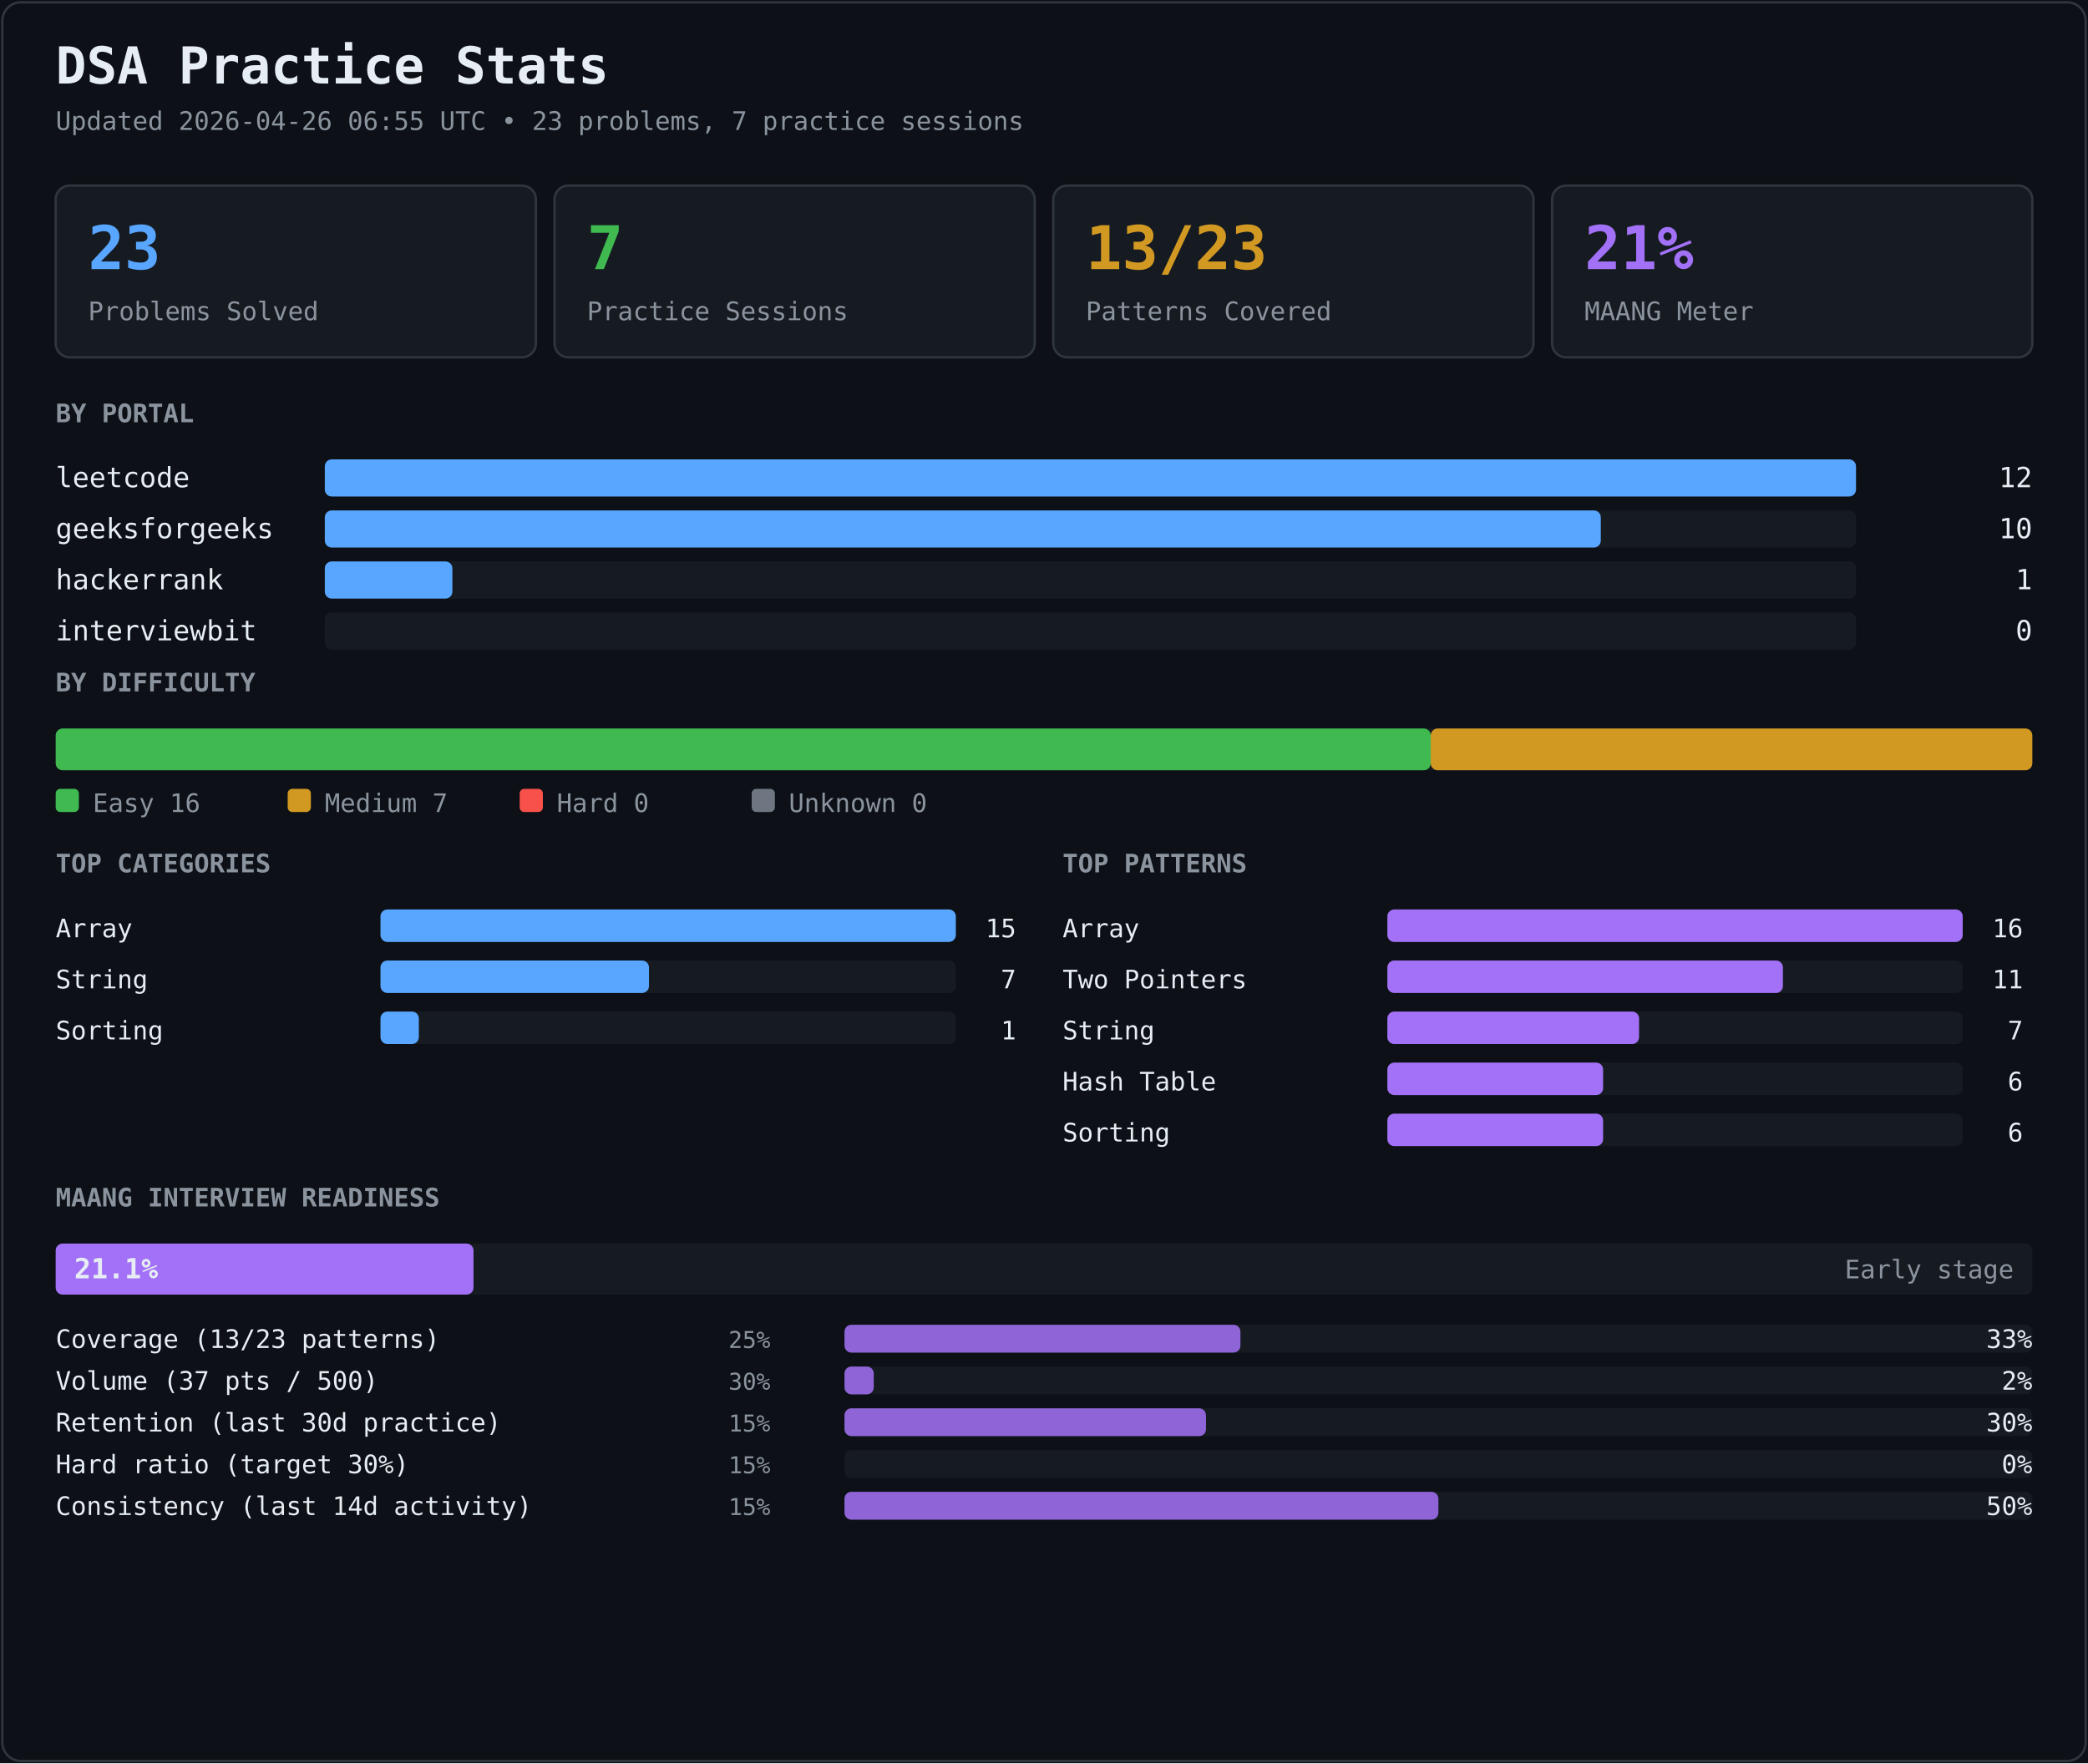
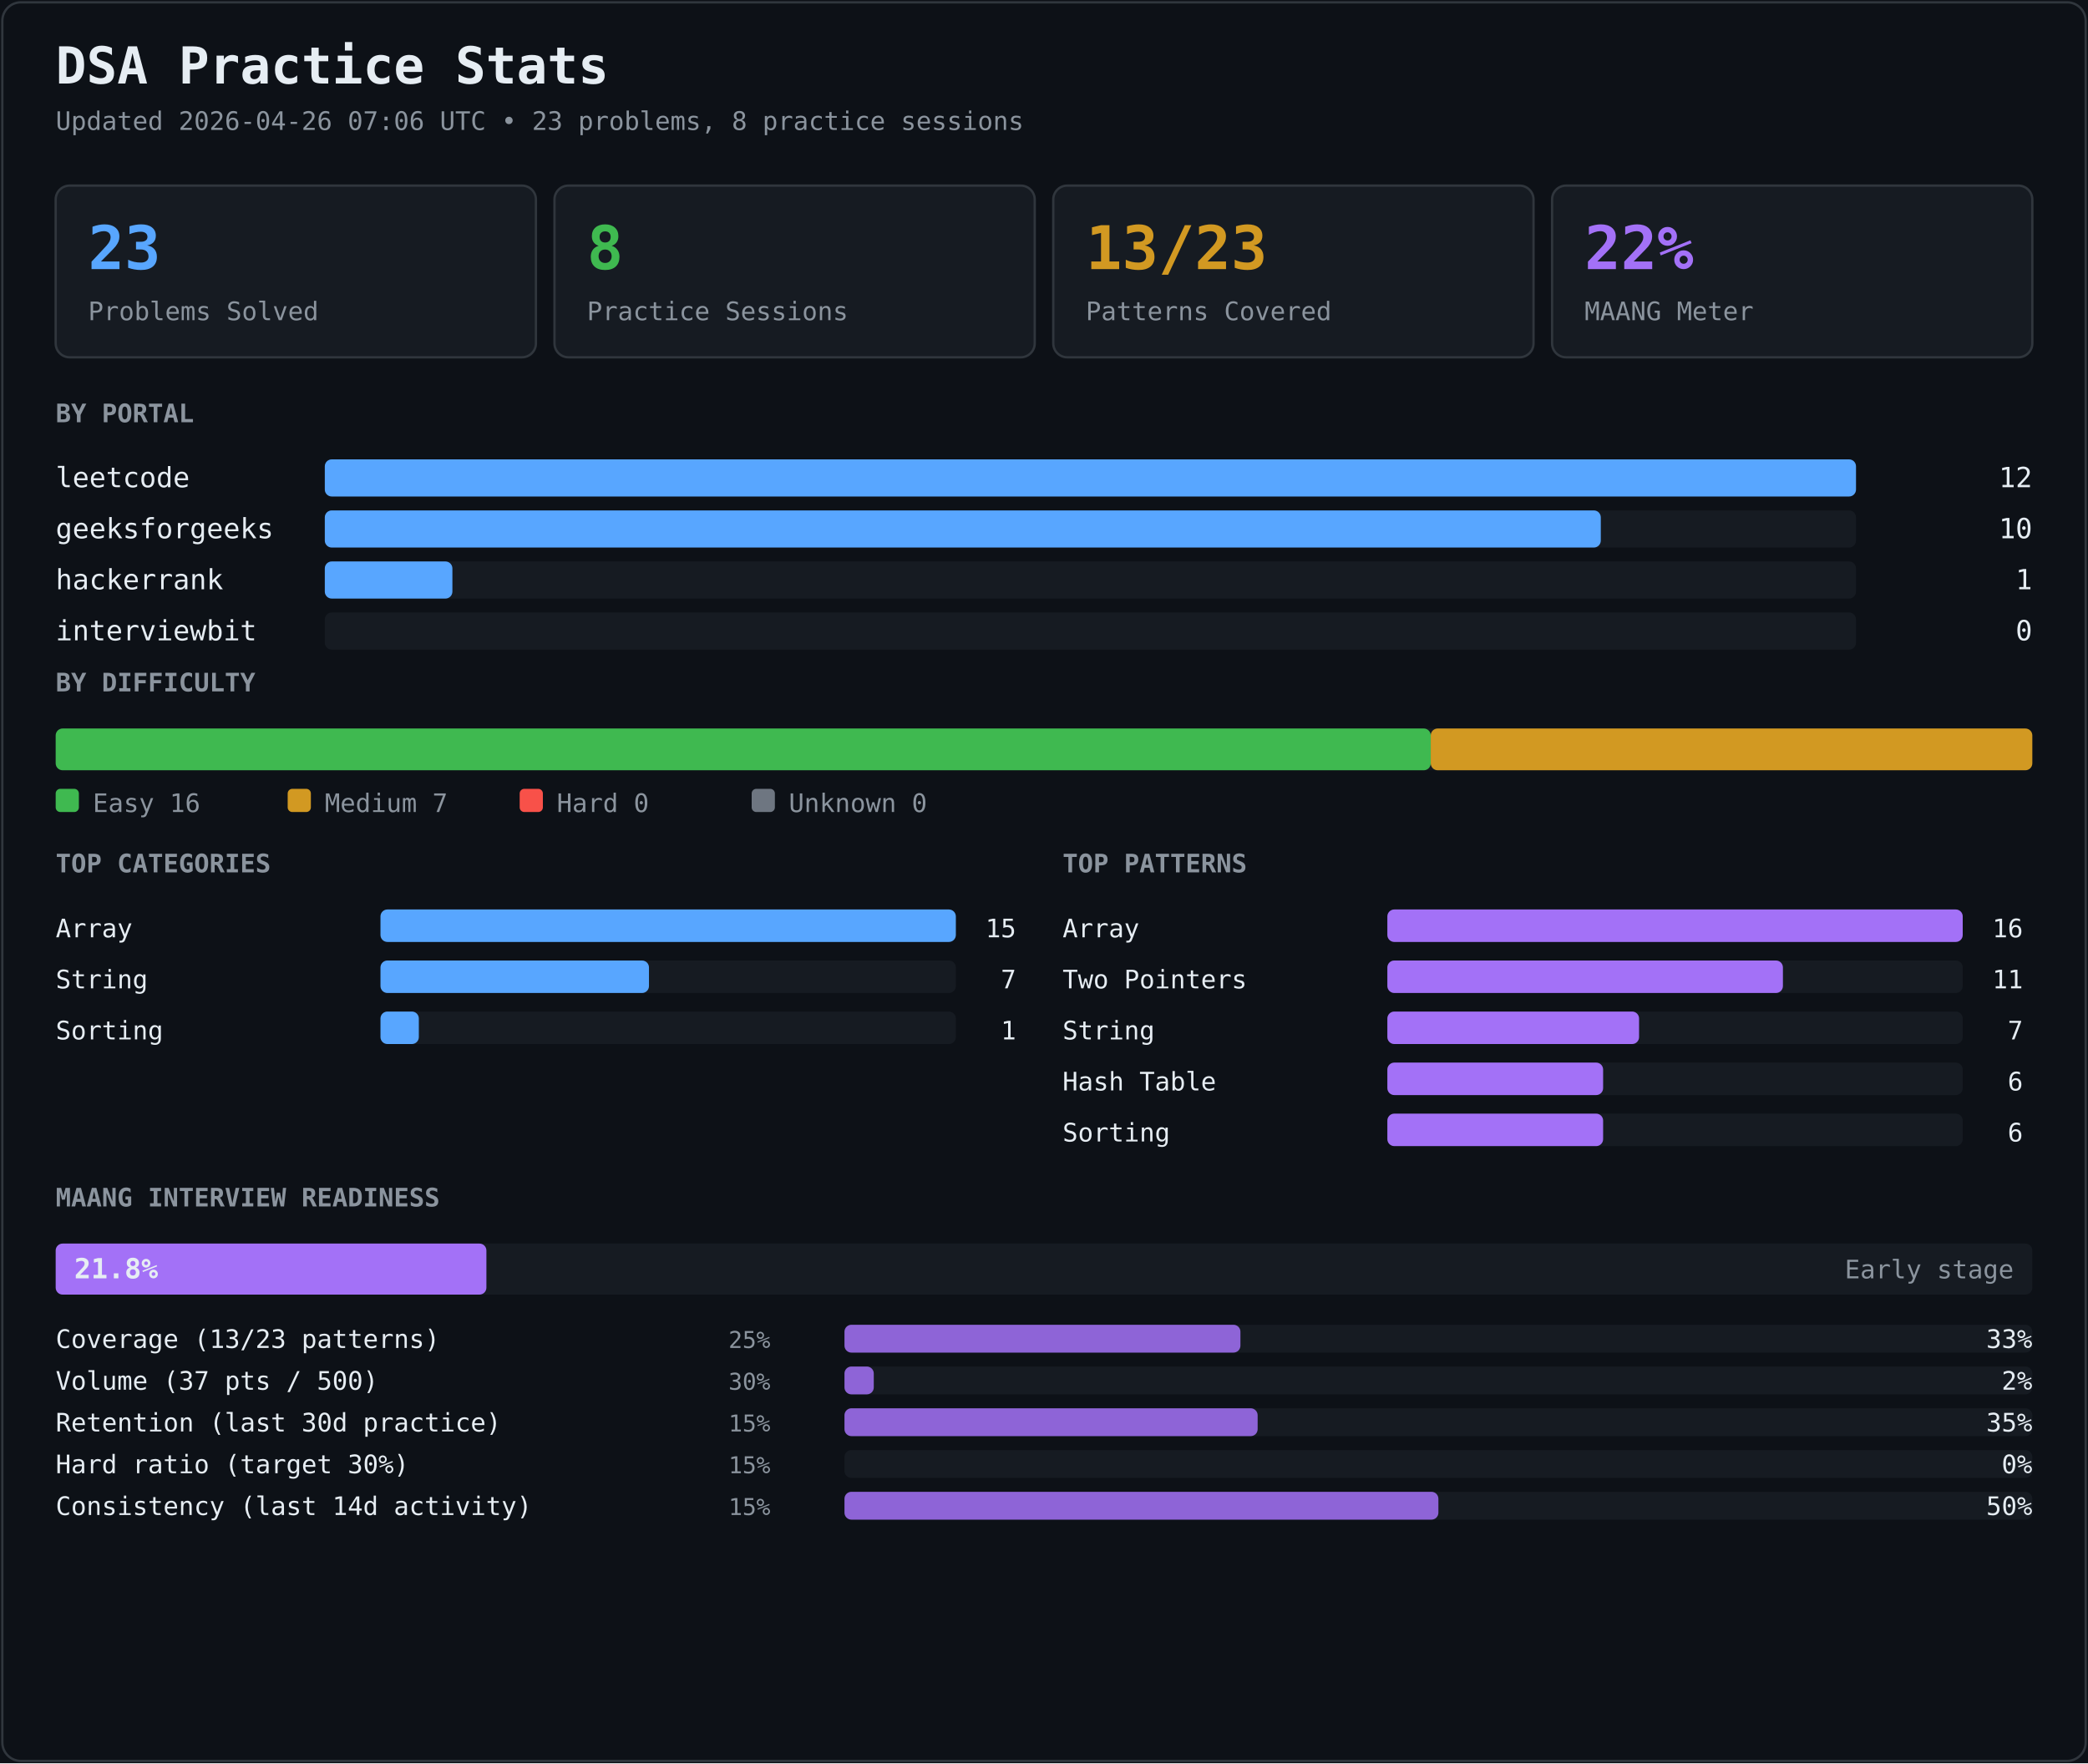
<svg xmlns="http://www.w3.org/2000/svg" width="900" height="760" viewBox="0 0 900 760">
  <rect width="900" height="760" fill="#0d1117" />
  <rect x="1" y="1" width="898" height="758" fill="none" stroke="#30363d" rx="8" />
  <text x="24" y="36" font-family="ui-monospace, SFMono-Regular, Menlo, Consolas, monospace" font-size="22" font-weight="700" fill="#e6edf3" text-anchor="start">DSA Practice Stats</text>
-   <text x="24" y="56" font-family="ui-monospace, SFMono-Regular, Menlo, Consolas, monospace" font-size="11" font-weight="400" fill="#8b949e" text-anchor="start">Updated 2026-04-26 06:55 UTC • 23 problems, 7 practice sessions</text>
+   <text x="24" y="56" font-family="ui-monospace, SFMono-Regular, Menlo, Consolas, monospace" font-size="11" font-weight="400" fill="#8b949e" text-anchor="start">Updated 2026-04-26 07:06 UTC • 23 problems, 8 practice sessions</text>
  <rect x="24" y="80" width="207" height="74" rx="6" fill="#161b22" stroke="#30363d" />
  <text x="38" y="116" font-family="ui-monospace, SFMono-Regular, Menlo, Consolas, monospace" font-size="26" font-weight="700" fill="#58a6ff" text-anchor="start">23</text>
  <text x="38" y="138" font-family="ui-monospace, SFMono-Regular, Menlo, Consolas, monospace" font-size="11" font-weight="400" fill="#8b949e" text-anchor="start">Problems Solved</text>
  <rect x="239" y="80" width="207" height="74" rx="6" fill="#161b22" stroke="#30363d" />
-   <text x="253" y="116" font-family="ui-monospace, SFMono-Regular, Menlo, Consolas, monospace" font-size="26" font-weight="700" fill="#3fb950" text-anchor="start">7</text>
+   <text x="253" y="116" font-family="ui-monospace, SFMono-Regular, Menlo, Consolas, monospace" font-size="26" font-weight="700" fill="#3fb950" text-anchor="start">8</text>
  <text x="253" y="138" font-family="ui-monospace, SFMono-Regular, Menlo, Consolas, monospace" font-size="11" font-weight="400" fill="#8b949e" text-anchor="start">Practice Sessions</text>
  <rect x="454" y="80" width="207" height="74" rx="6" fill="#161b22" stroke="#30363d" />
  <text x="468" y="116" font-family="ui-monospace, SFMono-Regular, Menlo, Consolas, monospace" font-size="26" font-weight="700" fill="#d29922" text-anchor="start">13/23</text>
  <text x="468" y="138" font-family="ui-monospace, SFMono-Regular, Menlo, Consolas, monospace" font-size="11" font-weight="400" fill="#8b949e" text-anchor="start">Patterns Covered</text>
  <rect x="669" y="80" width="207" height="74" rx="6" fill="#161b22" stroke="#30363d" />
-   <text x="683" y="116" font-family="ui-monospace, SFMono-Regular, Menlo, Consolas, monospace" font-size="26" font-weight="700" fill="#a371f7" text-anchor="start">21%</text>
+   <text x="683" y="116" font-family="ui-monospace, SFMono-Regular, Menlo, Consolas, monospace" font-size="26" font-weight="700" fill="#a371f7" text-anchor="start">22%</text>
  <text x="683" y="138" font-family="ui-monospace, SFMono-Regular, Menlo, Consolas, monospace" font-size="11" font-weight="400" fill="#8b949e" text-anchor="start">MAANG Meter</text>
  <text x="24" y="182" font-family="ui-monospace, SFMono-Regular, Menlo, Consolas, monospace" font-size="11" font-weight="700" fill="#8b949e" text-anchor="start">BY PORTAL</text>
  <text x="24" y="210" font-family="ui-monospace, SFMono-Regular, Menlo, Consolas, monospace" font-size="12" font-weight="400" fill="#e6edf3" text-anchor="start">leetcode</text>
  <rect x="140" y="198" width="660" height="16" rx="3" fill="#161b22" opacity="1" />
  <rect x="140" y="198" width="660" height="16" rx="3" fill="#58a6ff" opacity="1" />
  <text x="876" y="210" font-family="ui-monospace, SFMono-Regular, Menlo, Consolas, monospace" font-size="12" font-weight="400" fill="#e6edf3" text-anchor="end">12</text>
  <text x="24" y="232" font-family="ui-monospace, SFMono-Regular, Menlo, Consolas, monospace" font-size="12" font-weight="400" fill="#e6edf3" text-anchor="start">geeksforgeeks</text>
  <rect x="140" y="220" width="660" height="16" rx="3" fill="#161b22" opacity="1" />
  <rect x="140" y="220" width="550" height="16" rx="3" fill="#58a6ff" opacity="1" />
  <text x="876" y="232" font-family="ui-monospace, SFMono-Regular, Menlo, Consolas, monospace" font-size="12" font-weight="400" fill="#e6edf3" text-anchor="end">10</text>
  <text x="24" y="254" font-family="ui-monospace, SFMono-Regular, Menlo, Consolas, monospace" font-size="12" font-weight="400" fill="#e6edf3" text-anchor="start">hackerrank</text>
  <rect x="140" y="242" width="660" height="16" rx="3" fill="#161b22" opacity="1" />
  <rect x="140" y="242" width="55" height="16" rx="3" fill="#58a6ff" opacity="1" />
  <text x="876" y="254" font-family="ui-monospace, SFMono-Regular, Menlo, Consolas, monospace" font-size="12" font-weight="400" fill="#e6edf3" text-anchor="end">1</text>
  <text x="24" y="276" font-family="ui-monospace, SFMono-Regular, Menlo, Consolas, monospace" font-size="12" font-weight="400" fill="#e6edf3" text-anchor="start">interviewbit</text>
  <rect x="140" y="264" width="660" height="16" rx="3" fill="#161b22" opacity="1" />
  <text x="876" y="276" font-family="ui-monospace, SFMono-Regular, Menlo, Consolas, monospace" font-size="12" font-weight="400" fill="#e6edf3" text-anchor="end">0</text>
  <text x="24" y="298" font-family="ui-monospace, SFMono-Regular, Menlo, Consolas, monospace" font-size="11" font-weight="700" fill="#8b949e" text-anchor="start">BY DIFFICULTY</text>
  <rect x="24" y="314" width="852" height="18" rx="3" fill="#161b22" opacity="1" />
  <rect x="24" y="314" width="592.696" height="18" rx="3" fill="#3fb950" opacity="1" />
  <rect x="616.696" y="314" width="259.304" height="18" rx="3" fill="#d29922" opacity="1" />
  <rect x="24" y="340" width="10" height="10" rx="2" fill="#3fb950" />
  <text x="40" y="350" font-family="ui-monospace, SFMono-Regular, Menlo, Consolas, monospace" font-size="11" font-weight="400" fill="#8b949e" text-anchor="start">Easy 16</text>
  <rect x="124" y="340" width="10" height="10" rx="2" fill="#d29922" />
  <text x="140" y="350" font-family="ui-monospace, SFMono-Regular, Menlo, Consolas, monospace" font-size="11" font-weight="400" fill="#8b949e" text-anchor="start">Medium 7</text>
  <rect x="224" y="340" width="10" height="10" rx="2" fill="#f85149" />
  <text x="240" y="350" font-family="ui-monospace, SFMono-Regular, Menlo, Consolas, monospace" font-size="11" font-weight="400" fill="#8b949e" text-anchor="start">Hard 0</text>
  <rect x="324" y="340" width="10" height="10" rx="2" fill="#6e7681" />
  <text x="340" y="350" font-family="ui-monospace, SFMono-Regular, Menlo, Consolas, monospace" font-size="11" font-weight="400" fill="#8b949e" text-anchor="start">Unknown 0</text>
  <text x="24" y="376" font-family="ui-monospace, SFMono-Regular, Menlo, Consolas, monospace" font-size="11" font-weight="700" fill="#8b949e" text-anchor="start">TOP CATEGORIES</text>
  <text x="458" y="376" font-family="ui-monospace, SFMono-Regular, Menlo, Consolas, monospace" font-size="11" font-weight="700" fill="#8b949e" text-anchor="start">TOP PATTERNS</text>
  <text x="24" y="404" font-family="ui-monospace, SFMono-Regular, Menlo, Consolas, monospace" font-size="11" font-weight="400" fill="#e6edf3" text-anchor="start">Array</text>
  <rect x="164" y="392" width="248" height="14" rx="3" fill="#161b22" opacity="1" />
  <rect x="164" y="392" width="248" height="14" rx="3" fill="#58a6ff" opacity="1" />
  <text x="438" y="404" font-family="ui-monospace, SFMono-Regular, Menlo, Consolas, monospace" font-size="11" font-weight="400" fill="#e6edf3" text-anchor="end">15</text>
  <text x="458" y="404" font-family="ui-monospace, SFMono-Regular, Menlo, Consolas, monospace" font-size="11" font-weight="400" fill="#e6edf3" text-anchor="start">Array</text>
  <rect x="598" y="392" width="248" height="14" rx="3" fill="#161b22" opacity="1" />
  <rect x="598" y="392" width="248" height="14" rx="3" fill="#a371f7" opacity="1" />
  <text x="872" y="404" font-family="ui-monospace, SFMono-Regular, Menlo, Consolas, monospace" font-size="11" font-weight="400" fill="#e6edf3" text-anchor="end">16</text>
  <text x="24" y="426" font-family="ui-monospace, SFMono-Regular, Menlo, Consolas, monospace" font-size="11" font-weight="400" fill="#e6edf3" text-anchor="start">String</text>
  <rect x="164" y="414" width="248" height="14" rx="3" fill="#161b22" opacity="1" />
  <rect x="164" y="414" width="115.733" height="14" rx="3" fill="#58a6ff" opacity="1" />
  <text x="438" y="426" font-family="ui-monospace, SFMono-Regular, Menlo, Consolas, monospace" font-size="11" font-weight="400" fill="#e6edf3" text-anchor="end">7</text>
  <text x="458" y="426" font-family="ui-monospace, SFMono-Regular, Menlo, Consolas, monospace" font-size="11" font-weight="400" fill="#e6edf3" text-anchor="start">Two Pointers</text>
  <rect x="598" y="414" width="248" height="14" rx="3" fill="#161b22" opacity="1" />
  <rect x="598" y="414" width="170.5" height="14" rx="3" fill="#a371f7" opacity="1" />
  <text x="872" y="426" font-family="ui-monospace, SFMono-Regular, Menlo, Consolas, monospace" font-size="11" font-weight="400" fill="#e6edf3" text-anchor="end">11</text>
  <text x="24" y="448" font-family="ui-monospace, SFMono-Regular, Menlo, Consolas, monospace" font-size="11" font-weight="400" fill="#e6edf3" text-anchor="start">Sorting</text>
  <rect x="164" y="436" width="248" height="14" rx="3" fill="#161b22" opacity="1" />
  <rect x="164" y="436" width="16.533" height="14" rx="3" fill="#58a6ff" opacity="1" />
  <text x="438" y="448" font-family="ui-monospace, SFMono-Regular, Menlo, Consolas, monospace" font-size="11" font-weight="400" fill="#e6edf3" text-anchor="end">1</text>
  <text x="458" y="448" font-family="ui-monospace, SFMono-Regular, Menlo, Consolas, monospace" font-size="11" font-weight="400" fill="#e6edf3" text-anchor="start">String</text>
  <rect x="598" y="436" width="248" height="14" rx="3" fill="#161b22" opacity="1" />
  <rect x="598" y="436" width="108.5" height="14" rx="3" fill="#a371f7" opacity="1" />
  <text x="872" y="448" font-family="ui-monospace, SFMono-Regular, Menlo, Consolas, monospace" font-size="11" font-weight="400" fill="#e6edf3" text-anchor="end">7</text>
  <text x="458" y="470" font-family="ui-monospace, SFMono-Regular, Menlo, Consolas, monospace" font-size="11" font-weight="400" fill="#e6edf3" text-anchor="start">Hash Table</text>
  <rect x="598" y="458" width="248" height="14" rx="3" fill="#161b22" opacity="1" />
  <rect x="598" y="458" width="93" height="14" rx="3" fill="#a371f7" opacity="1" />
  <text x="872" y="470" font-family="ui-monospace, SFMono-Regular, Menlo, Consolas, monospace" font-size="11" font-weight="400" fill="#e6edf3" text-anchor="end">6</text>
  <text x="458" y="492" font-family="ui-monospace, SFMono-Regular, Menlo, Consolas, monospace" font-size="11" font-weight="400" fill="#e6edf3" text-anchor="start">Sorting</text>
  <rect x="598" y="480" width="248" height="14" rx="3" fill="#161b22" opacity="1" />
  <rect x="598" y="480" width="93" height="14" rx="3" fill="#a371f7" opacity="1" />
  <text x="872" y="492" font-family="ui-monospace, SFMono-Regular, Menlo, Consolas, monospace" font-size="11" font-weight="400" fill="#e6edf3" text-anchor="end">6</text>
  <text x="24" y="520" font-family="ui-monospace, SFMono-Regular, Menlo, Consolas, monospace" font-size="11" font-weight="700" fill="#8b949e" text-anchor="start">MAANG INTERVIEW READINESS</text>
  <rect x="24" y="536" width="852" height="22" rx="3" fill="#161b22" opacity="1" />
-   <rect x="24" y="536" width="180.1" height="22" rx="3" fill="#a371f7" opacity="1" />
-   <text x="32" y="551" font-family="ui-monospace, SFMono-Regular, Menlo, Consolas, monospace" font-size="12" font-weight="700" fill="#e6edf3" text-anchor="start">21.1%</text>
+   <rect x="24" y="536" width="185.657" height="22" rx="3" fill="#a371f7" opacity="1" />
+   <text x="32" y="551" font-family="ui-monospace, SFMono-Regular, Menlo, Consolas, monospace" font-size="12" font-weight="700" fill="#e6edf3" text-anchor="start">21.8%</text>
  <text x="868" y="551" font-family="ui-monospace, SFMono-Regular, Menlo, Consolas, monospace" font-size="11" font-weight="400" fill="#8b949e" text-anchor="end">Early stage</text>
  <text x="24" y="581" font-family="ui-monospace, SFMono-Regular, Menlo, Consolas, monospace" font-size="11" font-weight="400" fill="#e6edf3" text-anchor="start">Coverage (13/23 patterns)</text>
  <text x="314" y="581" font-family="ui-monospace, SFMono-Regular, Menlo, Consolas, monospace" font-size="10" font-weight="400" fill="#8b949e" text-anchor="start">25%</text>
  <rect x="364" y="571" width="512" height="12" rx="3" fill="#161b22" opacity="1" />
  <rect x="364" y="571" width="170.667" height="12" rx="3" fill="#a371f7" opacity="0.85" />
  <text x="876" y="581" font-family="ui-monospace, SFMono-Regular, Menlo, Consolas, monospace" font-size="11" font-weight="400" fill="#e6edf3" text-anchor="end">33%</text>
  <text x="24" y="599" font-family="ui-monospace, SFMono-Regular, Menlo, Consolas, monospace" font-size="11" font-weight="400" fill="#e6edf3" text-anchor="start">Volume (37 pts / 500)</text>
  <text x="314" y="599" font-family="ui-monospace, SFMono-Regular, Menlo, Consolas, monospace" font-size="10" font-weight="400" fill="#8b949e" text-anchor="start">30%</text>
  <rect x="364" y="589" width="512" height="12" rx="3" fill="#161b22" opacity="1" />
  <rect x="364" y="589" width="12.629" height="12" rx="3" fill="#a371f7" opacity="0.85" />
  <text x="876" y="599" font-family="ui-monospace, SFMono-Regular, Menlo, Consolas, monospace" font-size="11" font-weight="400" fill="#e6edf3" text-anchor="end">2%</text>
  <text x="24" y="617" font-family="ui-monospace, SFMono-Regular, Menlo, Consolas, monospace" font-size="11" font-weight="400" fill="#e6edf3" text-anchor="start">Retention (last 30d practice)</text>
  <text x="314" y="617" font-family="ui-monospace, SFMono-Regular, Menlo, Consolas, monospace" font-size="10" font-weight="400" fill="#8b949e" text-anchor="start">15%</text>
  <rect x="364" y="607" width="512" height="12" rx="3" fill="#161b22" opacity="1" />
-   <rect x="364" y="607" width="155.826" height="12" rx="3" fill="#a371f7" opacity="0.85" />
-   <text x="876" y="617" font-family="ui-monospace, SFMono-Regular, Menlo, Consolas, monospace" font-size="11" font-weight="400" fill="#e6edf3" text-anchor="end">30%</text>
+   <rect x="364" y="607" width="178.087" height="12" rx="3" fill="#a371f7" opacity="0.85" />
+   <text x="876" y="617" font-family="ui-monospace, SFMono-Regular, Menlo, Consolas, monospace" font-size="11" font-weight="400" fill="#e6edf3" text-anchor="end">35%</text>
  <text x="24" y="635" font-family="ui-monospace, SFMono-Regular, Menlo, Consolas, monospace" font-size="11" font-weight="400" fill="#e6edf3" text-anchor="start">Hard ratio (target 30%)</text>
  <text x="314" y="635" font-family="ui-monospace, SFMono-Regular, Menlo, Consolas, monospace" font-size="10" font-weight="400" fill="#8b949e" text-anchor="start">15%</text>
  <rect x="364" y="625" width="512" height="12" rx="3" fill="#161b22" opacity="1" />
  <rect x="364" y="625" width="0" height="12" rx="3" fill="#a371f7" opacity="0.85" />
  <text x="876" y="635" font-family="ui-monospace, SFMono-Regular, Menlo, Consolas, monospace" font-size="11" font-weight="400" fill="#e6edf3" text-anchor="end">0%</text>
  <text x="24" y="653" font-family="ui-monospace, SFMono-Regular, Menlo, Consolas, monospace" font-size="11" font-weight="400" fill="#e6edf3" text-anchor="start">Consistency (last 14d activity)</text>
  <text x="314" y="653" font-family="ui-monospace, SFMono-Regular, Menlo, Consolas, monospace" font-size="10" font-weight="400" fill="#8b949e" text-anchor="start">15%</text>
  <rect x="364" y="643" width="512" height="12" rx="3" fill="#161b22" opacity="1" />
  <rect x="364" y="643" width="256" height="12" rx="3" fill="#a371f7" opacity="0.85" />
  <text x="876" y="653" font-family="ui-monospace, SFMono-Regular, Menlo, Consolas, monospace" font-size="11" font-weight="400" fill="#e6edf3" text-anchor="end">50%</text>
</svg>
